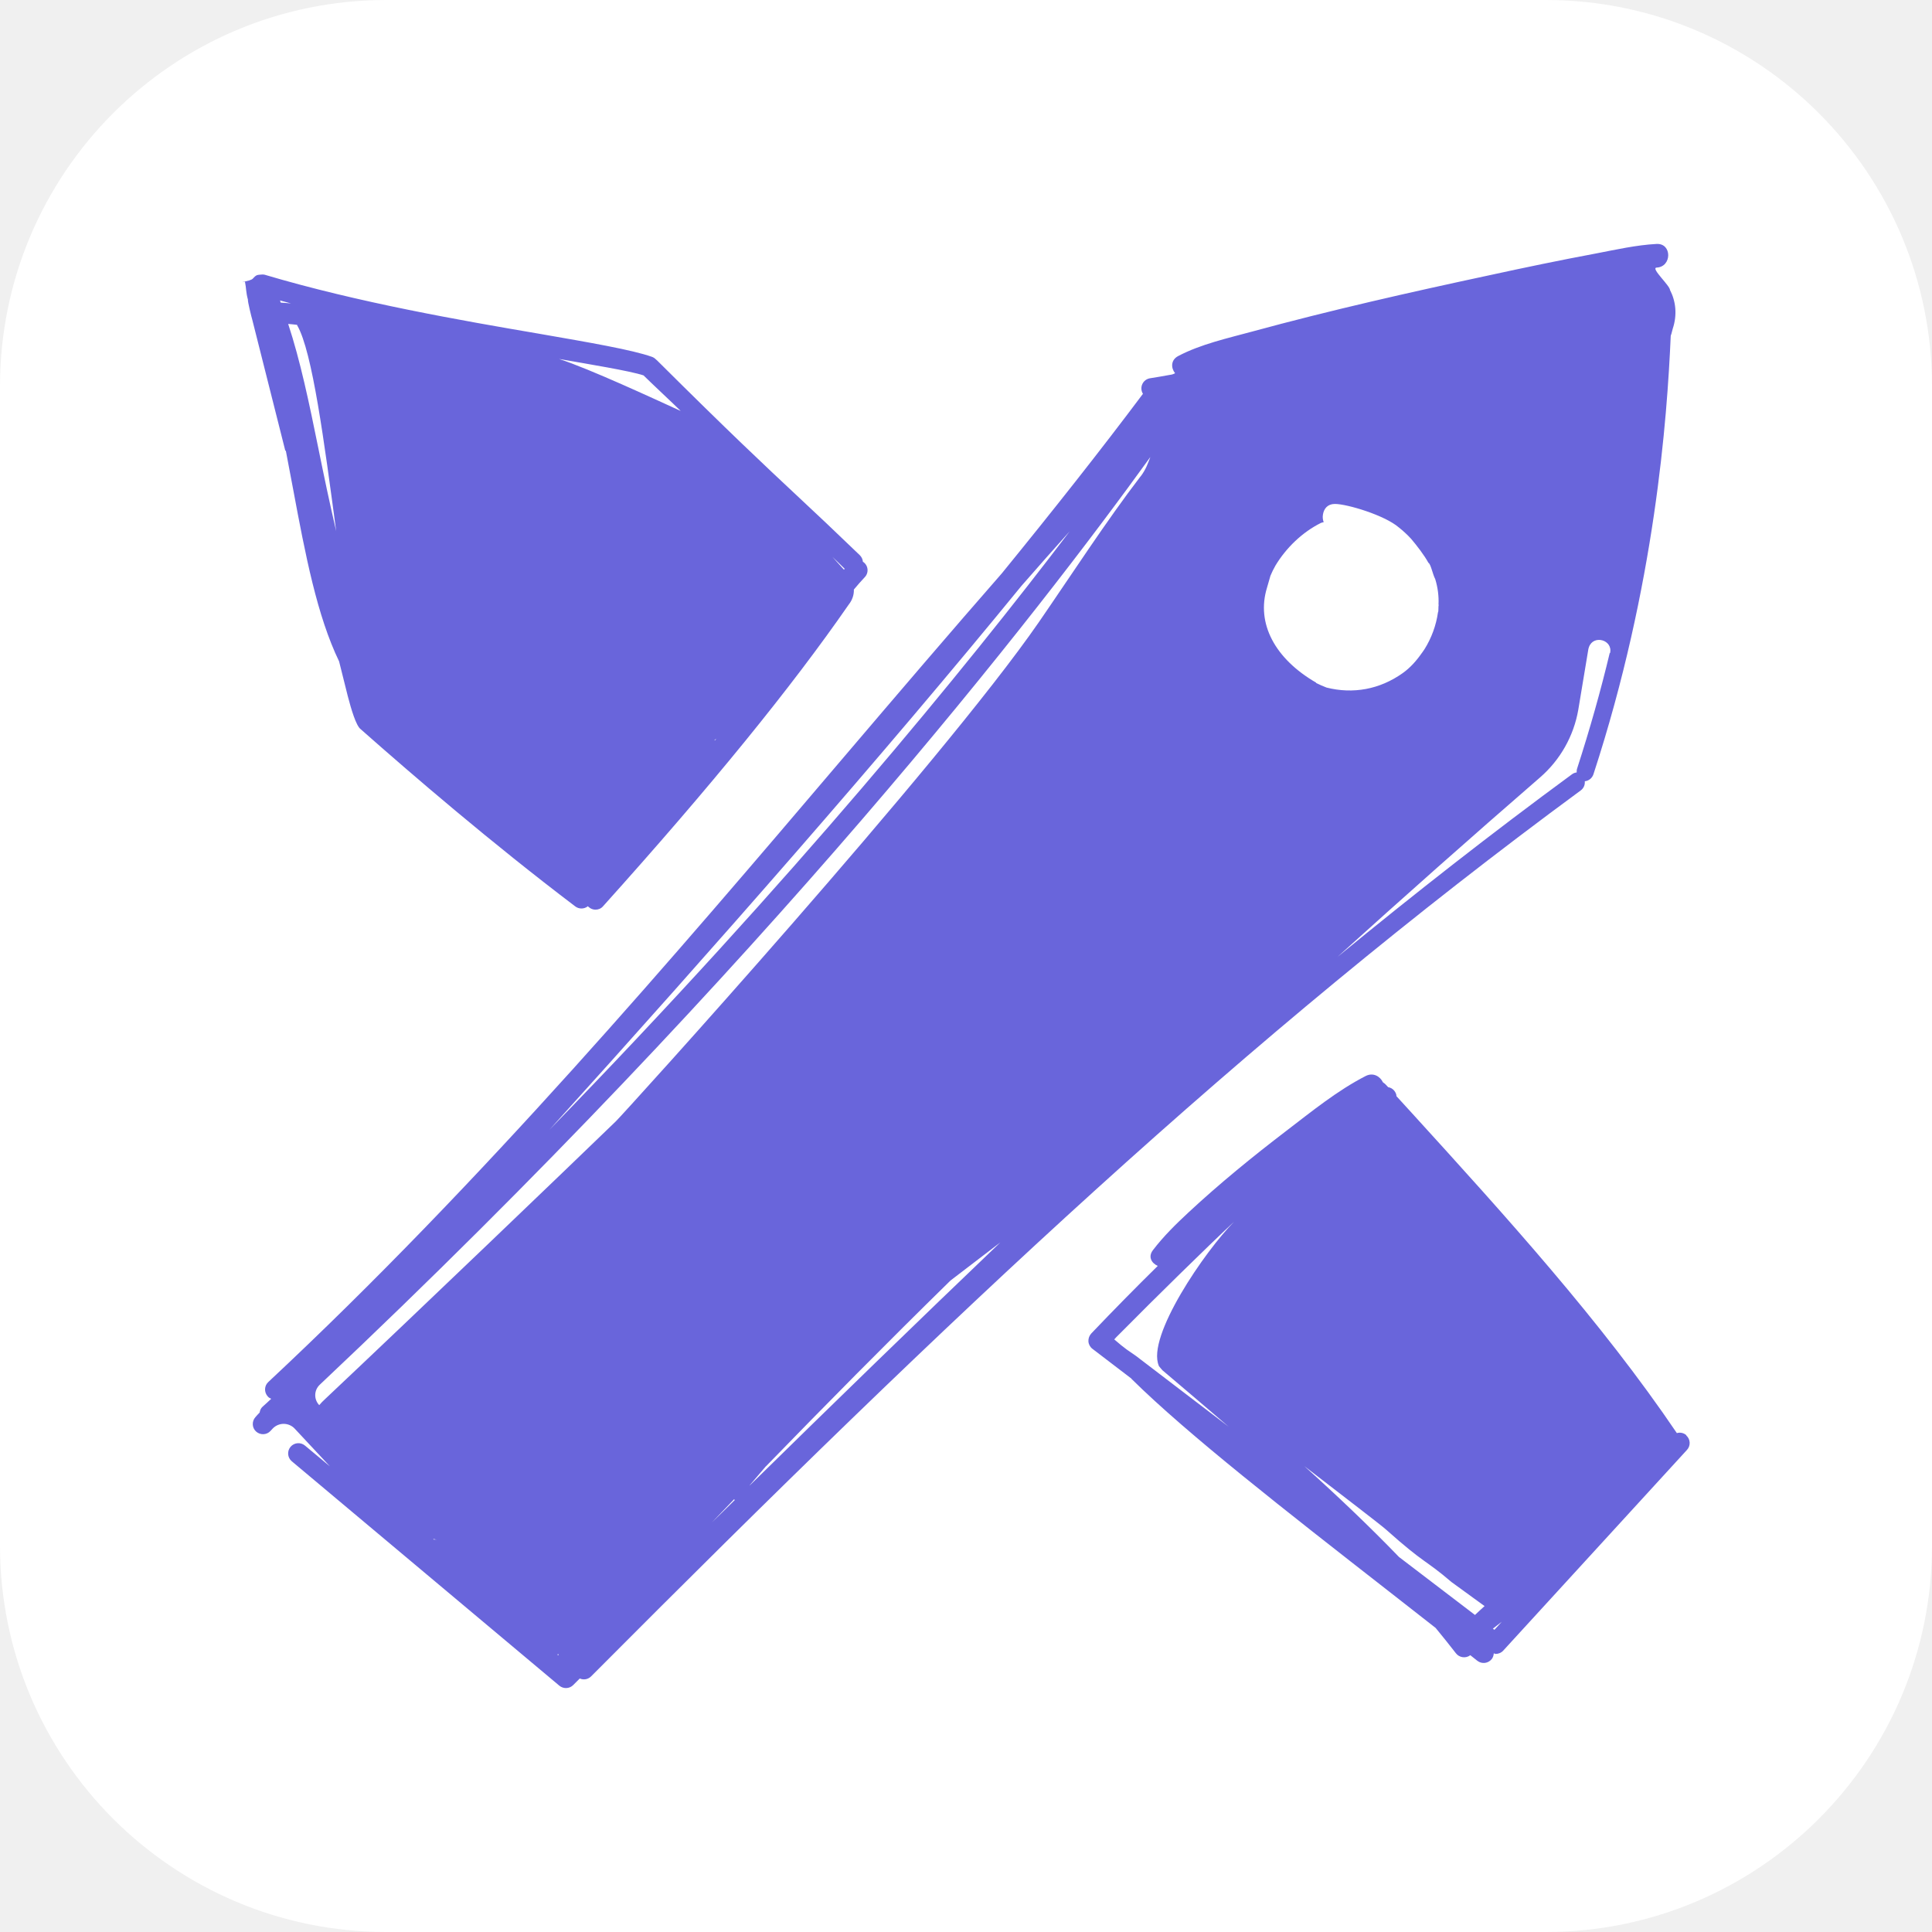
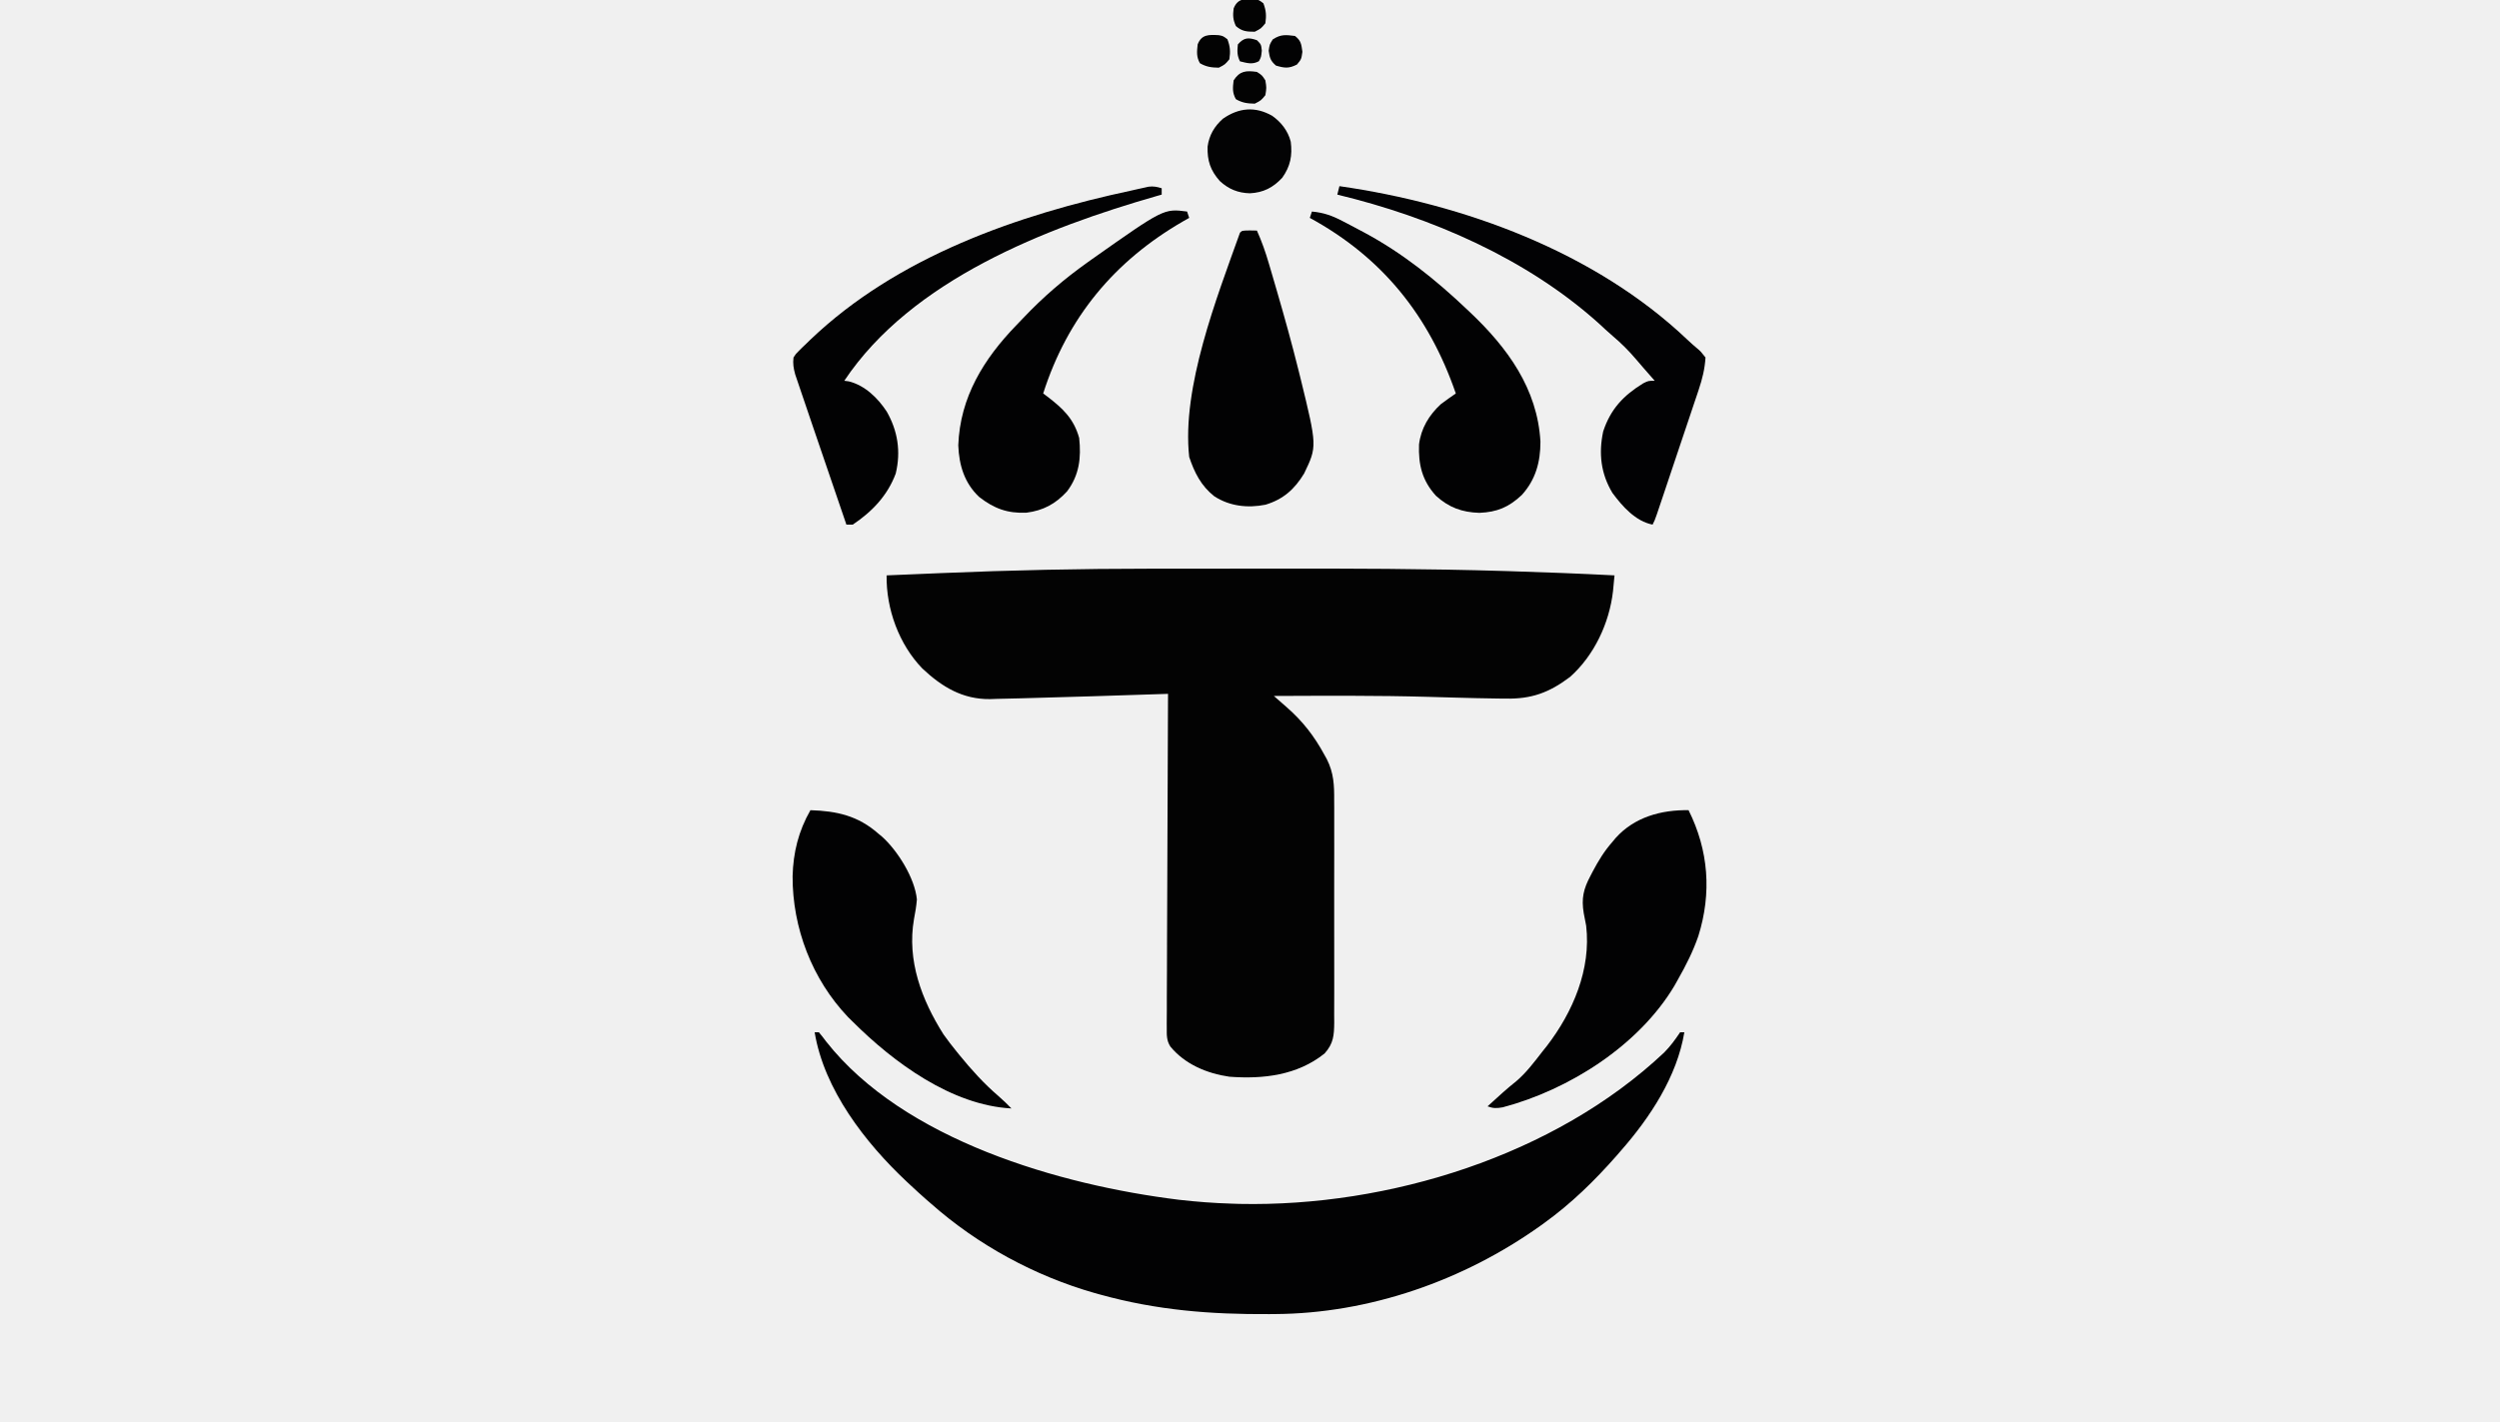
- <svg xmlns="http://www.w3.org/2000/svg" width="1000" height="1000">
-   <rect width="1000" height="1000" rx="200" ry="200" fill="#fff" />
-   <svg viewBox="0 0 107 101" xml:space="preserve" style="fill-rule:evenodd;clip-rule:evenodd;stroke-linejoin:round;stroke-miterlimit:2">
-     <path style="fill:none" d="M24 17h121v121H24z" transform="matrix(.8843 0 0 .83471 -21.223 -14.19)" />
-     <path d="M119.81 105.98a.549.549 0 0 0-.53-.12c-4.19-6.19-9.52-12.06-14.68-17.73l-.85-.93c0-.11-.05-.21-.12-.3a.548.548 0 0 0-.34-.2l-.17-.18-.12-.09c-.15-.32-.53-.56-.95-.35-1.58.81-3 1.97-4.4 3.04-1.87 1.43-3.7 2.92-5.42 4.52-.7.65-1.39 1.33-1.97 2.09-.28.37-.07.72.27.87-1.22 1.2-2.45 2.45-3.68 3.74-.11.12-.17.28-.16.44.01.16.09.31.22.41l2.16 1.65s.01.03.03.04c3.09 3.05 8.51 7.28 14.25 11.76.85.67 1.71 1.34 2.57 2.01.39.47.76.94 1.12 1.4.19.25.55.3.8.11.13.1.26.21.39.31a.57.57 0 0 0 .8-.1c.07-.09.1-.2.11-.31.04 0 .07.03.1.03.15 0 .31-.06.42-.18l10.18-11.12a.56.56 0 0 0-.04-.8l.01-.01Zm-29.23-3.85c.07.09.14.17.21.25 1.16.98 2.4 2.04 3.66 3.12l-5.12-3.91s-.32-.22-.52-.36c-.11-.08-.21-.16-.31-.24l-.38-.32s.07-.07.1-.11l.35-.35c1.72-1.74 4.67-4.64 6.19-6.06-1.61 1.62-4.87 6.37-4.17 7.98h-.01Zm17.53 13.81-4.22-3.22c-1.65-1.71-3.43-3.4-5.24-5.03 2.28 1.76 4.23 3.25 4.52 3.51 2.21 1.97 2.11 1.61 3.63 2.91l1.83 1.33c-.18.16-.36.33-.53.49l.01.01Zm1.06.81-.08-.06c.16-.13.33-.25.49-.38l-.4.44h-.01ZM42.24 51.45c.14.72.27 1.43.4 2.11.69 3.7 1.33 7.03 2.55 9.56l.48 1.92c.19.73.46 1.64.71 1.83 2.85 2.52 7.22 6.28 11.89 9.82.21.16.5.15.7-.01.01.02.03.03.04.04.11.1.24.15.38.15.16 0 .31-.06.42-.19 5.98-6.65 10.43-12.12 13.6-16.7.2-.25.3-.54.29-.84.2-.24.41-.48.6-.68a.558.558 0 0 0-.1-.86.578.578 0 0 0-.17-.36c-1.39-1.34-2.42-2.31-3.46-3.28-1.84-1.72-3.74-3.5-7.77-7.51-.02-.02-.05-.04-.07-.06a.555.555 0 0 0-.22-.14c-1.11-.39-3.39-.78-6.26-1.28-4.22-.72-10-1.72-15.2-3.27h-.04v-.01s-.02 0-.03.02h-.01l.04-.02s-.31.01-.37.04c-.08.04-.14.09-.19.15-.05.06-.09.12-.47.2-.38.08.08 0 .11 0h-.11v.03c.07.34.05.58.16.97-.02.1.21 1.02.24 1.11l1.83 7.26h.03Zm30.95 6.54s-.03.04-.04.05l-.64-.71c.22.21.44.42.68.66Zm-7.09 9.39s-.07.08-.1.12l-.02-.02c.04-.03.08-.07.13-.1h-.01Zm-7.07 8.47Zm3.02-28.57c.35.35 1.74 1.65 2.06 1.97-1.45-.66-5.06-2.34-6.74-2.88 1.65.29 3.93.66 4.68.91Zm-19.18-2.77c.84 1.44 1.5 6.49 2.16 11.4-.37-1.58-.69-3.12-.99-4.6-.52-2.56-1-4.85-1.67-6.88.14.01.31.03.49.05 0 .01 0 .02.02.03h-.01Zm-.29-1.21c-.23-.02-.44-.04-.62-.05-.02-.04-.03-.08-.04-.12l.66.18v-.01Zm-2.22.45v-.02.02ZM118.9 42.57c.04-.23-1.1-1.24-.74-1.26.85-.04.86-1.35 0-1.31-1.13.06-2.27.32-3.37.53-1.98.37-3.95.78-5.92 1.21-4.39.94-8.77 1.93-13.1 3.11-1.36.37-2.86.7-4.11 1.36-.42.22-.4.67-.17.95-.09.05-.18.08-.28.09-.37.07-.74.13-1.11.19a.566.566 0 0 0-.39.86c-2.32 3.1-4.96 6.44-7.82 9.95-2.81 3.21-5.73 6.63-8.72 10.14-9.41 11.06-20.08 23.6-31.9 34.64-.23.21-.24.57-.03.8.05.06.12.1.19.13-.16.15-.32.3-.48.44-.1.09-.14.2-.16.32-.08.08-.16.17-.23.25-.21.23-.2.59.03.8.23.21.59.2.8-.03.04-.04.08-.09.12-.13a.84.84 0 0 1 1.22 0c.69.74 1.34 1.44 1.95 2.09l-1.38-1.15a.57.57 0 0 0-.8.07c-.2.24-.17.6.07.8l14.82 12.43c.11.09.24.13.37.13.15 0 .29-.06.4-.17l.36-.36a.56.56 0 0 0 .63-.12c20.09-20.18 36.27-35.43 54.8-49.06.17-.12.25-.32.23-.51a.57.57 0 0 0 .48-.39c3.42-10.46 4.08-19.72 4.28-24.27 0-.03.01-.05.02-.07.02-.05.03-.1.04-.14.03-.11.05-.19.05-.19.26-.78.17-1.53-.15-2.15v.02ZM82.98 58.94c.9-1.03 1.79-2.04 2.67-3.02-5.76 7.58-15.3 19.26-28.81 33.14 9.2-10.18 18.47-20.73 26.14-30.12Zm-32.55 52.81-.03-.03c.11.02.19.04.2.04a.47.47 0 0 0-.17 0v-.01Zm6.9 6.42-.05-.04.03-.03c.02 0 .03.02.04.02 0 .02-.02.03-.03.05h.01Zm8.36-7.21 1.38-1.44c.01.01.02.03.03.05-.47.46-.94.93-1.42 1.39h.01Zm2.24-2.21c.26-.3.56-.65.87-1.02.01-.01.02-.03.04-.04 3.29-3.39 6.68-6.82 10.18-10.25.02-.02.05-.04.07-.06.86-.66 1.82-1.39 2.72-2.08-4.52 4.32-9.11 8.78-13.88 13.46v-.01Zm21.65-55.88c-1.86 2.42-3.9 5.56-5.63 8.07-5.46 7.91-23.04 27.28-23.43 27.65-2.71 2.62-10.88 10.46-16.09 15.37-.14.13-.25.24-.34.35a.794.794 0 0 1 .03-1.13c24.82-23.4 39.88-42.89 46-51.38-.13.33-.24.69-.55 1.09l.01-.02Zm16.51 7.1-.01.02c0-.02-.02-.07.01-.02Zm-.91-5.13Zm-5.89 9.45c-2.26-1.31-3.32-3.27-2.71-5.25l.19-.66c.08-.19.17-.38.28-.57.59-.98 1.49-1.85 2.52-2.36.05-.02.1-.03.15-.04a.795.795 0 0 1-.04-.43c.05-.31.25-.58.66-.58.67 0 2.75.62 3.54 1.3.24.19.47.4.68.63.3.35.74.92.96 1.33.13.06.23.62.38.91.14.46.2.93.18 1.4 0 .02 0 .02.01.03-.03.07 0 .37-.04.4-.1.72-.36 1.43-.75 2.05-.04.05-.07.11-.11.16 0 .01-.02.02-.03.04-.3.43-.65.83-1.08 1.13-1.26.89-2.73 1.16-4.2.79a6.33 6.33 0 0 1-.57-.25l-.02-.03Zm16.27-1.63c-.49 2.05-1.09 4.19-1.8 6.38-.03.08-.03.16-.03.23-.1.01-.19.05-.27.11-4.44 3.26-8.73 6.62-12.98 10.11 3.67-3.32 7.39-6.62 11.23-9.95a6.409 6.409 0 0 0 2.11-3.74l.56-3.37.03-.1c.25-.71 1.34-.4 1.17.33h-.02Z" style="fill:#6965db;fill-rule:nonzero" transform="matrix(1 0 0 1 -26.41 -29.49)" />
-   </svg>
+ <svg xmlns="http://www.w3.org/2000/svg" version="1.1" width="1181" height="672">
+   <path d="M0 0 C2.522 -0.001 5.044 -0.003 7.566 -0.005 C16.509 -0.015 25.453 -0.019 34.396 -0.018 C41.605 -0.018 48.814 -0.024 56.024 -0.039 C93.205 -0.109 130.359 -0.012 167.526 1.116 C168.242 1.138 168.958 1.16 169.696 1.182 C186.171 1.686 202.639 2.317 219.1 3.167 C218.951 4.76 218.799 6.353 218.646 7.946 C218.519 9.276 218.519 9.276 218.39 10.633 C216.661 25.751 209.487 41.029 198.1 51.167 C188.195 58.628 179.877 61.662 167.6 61.417 C166.432 61.406 165.264 61.395 164.06 61.384 C157.149 61.302 150.24 61.125 143.331 60.933 C142.183 60.901 142.183 60.901 141.012 60.869 C139.84 60.836 139.84 60.836 138.645 60.803 C137.849 60.781 137.053 60.759 136.233 60.736 C134.6 60.69 132.968 60.644 131.335 60.597 C106.929 59.905 82.513 60.075 58.1 60.167 C58.652 60.65 59.203 61.132 59.771 61.629 C60.854 62.577 60.854 62.577 61.96 63.544 C62.676 64.17 63.392 64.797 64.13 65.443 C71.793 72.151 77.233 79.159 82.1 88.167 C82.443 88.783 82.785 89.399 83.139 90.033 C86.449 96.584 86.669 102.41 86.618 109.66 C86.625 110.881 86.632 112.101 86.639 113.359 C86.653 116.681 86.65 120.003 86.637 123.325 C86.627 126.814 86.637 130.302 86.643 133.791 C86.65 139.644 86.641 145.497 86.622 151.35 C86.6 158.107 86.607 164.863 86.629 171.62 C86.647 177.437 86.65 183.254 86.639 189.071 C86.633 192.538 86.632 196.006 86.645 199.473 C86.659 203.337 86.64 207.199 86.618 211.063 C86.626 212.205 86.634 213.347 86.642 214.525 C86.576 220.708 86.287 224.485 82.1 229.167 C69.168 239.54 53.037 241.356 37.1 240.167 C26.526 238.649 16.031 234.27 9.177 225.871 C7.383 223.033 7.486 220.485 7.499 217.182 C7.495 216.503 7.49 215.824 7.486 215.124 C7.478 212.862 7.505 210.602 7.533 208.34 C7.534 206.713 7.533 205.087 7.53 203.46 C7.529 199.053 7.558 194.647 7.593 190.241 C7.624 185.632 7.627 181.024 7.633 176.415 C7.649 167.692 7.69 158.97 7.74 150.247 C7.796 140.315 7.823 130.383 7.849 120.45 C7.901 100.022 7.989 79.595 8.1 59.167 C7.333 59.192 6.566 59.217 5.776 59.243 C-1.588 59.483 -8.952 59.718 -16.317 59.95 C-20.1 60.068 -23.882 60.189 -27.665 60.313 C-36.367 60.597 -45.069 60.852 -53.774 61.063 C-56.47 61.129 -59.166 61.207 -61.862 61.291 C-65.514 61.401 -69.165 61.476 -72.818 61.542 C-74.398 61.599 -74.398 61.599 -76.01 61.658 C-89.013 61.799 -98.754 55.871 -107.986 47.21 C-119.073 35.762 -125.126 19.044 -124.9 3.167 C-118.512 2.896 -112.123 2.63 -105.735 2.368 C-103.583 2.279 -101.431 2.189 -99.28 2.097 C-66.196 0.694 -33.113 0.005 0 0 Z " fill="#030303" transform="translate(543.8999,268.8327)" />
+   <path d="M0 0 C0.66 0 1.32 0 2 0 C3.2 1.414 4.334 2.884 5.438 4.375 C42.117 50.992 115.972 72.246 172.088 79.162 C180.38 80.111 188.658 80.754 197 81 C198.29 81.041 199.581 81.082 200.91 81.125 C271.138 82.589 349.65 58.401 401.461 9.562 C404.423 6.573 406.673 3.49 409 0 C409.66 0 410.32 0 411 0 C407.564 20.905 394.793 40.321 381 56 C380.305 56.804 379.61 57.609 378.895 58.438 C368.581 70.16 357.662 80.842 345 90 C344.009 90.717 344.009 90.717 342.998 91.448 C306.746 117.316 262.208 132.961 217.461 133.203 C216.585 133.21 215.71 133.217 214.808 133.225 C187.183 133.397 161.739 131.405 135 124 C134.107 123.753 133.215 123.506 132.295 123.251 C103.97 115.156 77.062 100.541 55 81 C54.202 80.31 53.404 79.621 52.582 78.91 C50.011 76.65 47.498 74.34 45 72 C44.508 71.542 44.015 71.083 43.508 70.611 C23.931 52.236 4.453 27.092 0 0 Z " fill="#020203" transform="translate(385,488)" />
+   <path d="M0 0 C9.489 19.053 10.987 39.143 4.617 59.523 C2.135 66.722 -1.235 73.397 -5 80 C-5.556 80.995 -6.111 81.99 -6.684 83.016 C-23.489 111.225 -56.465 132.178 -87.855 140.469 C-90.751 140.958 -92.296 141.02 -95 140 C-93.48 138.624 -91.959 137.249 -90.438 135.875 C-89.52 135.045 -88.602 134.215 -87.656 133.359 C-85.62 131.55 -83.561 129.828 -81.438 128.125 C-76.622 124.022 -72.866 118.976 -69 114 C-68.317 113.144 -67.634 112.288 -66.93 111.406 C-54.635 95.399 -45.992 75.139 -48.395 54.633 C-48.734 52.675 -49.106 50.723 -49.527 48.781 C-50.731 41.7 -49.66 37.231 -46.375 31.062 C-46.01 30.358 -45.644 29.654 -45.268 28.928 C-42.61 23.906 -39.782 19.264 -36 15 C-35.504 14.401 -35.007 13.801 -34.496 13.184 C-25.589 3.246 -12.95 -0.189 0 0 Z " fill="#020203" transform="translate(798,383)" />
+   <path d="M0 0 C12.5 0.397 22.469 2.63 32 11 C32.583 11.478 33.165 11.956 33.766 12.449 C41.225 19.119 49.322 32.081 50.312 42.188 C50.049 45.402 49.554 48.345 48.938 51.5 C45.548 71.058 52.552 89.642 62.875 105.965 C64.825 108.732 66.866 111.372 69 114 C69.449 114.554 69.898 115.109 70.36 115.68 C76.085 122.695 81.95 129.227 88.844 135.133 C91 137 93.007 138.962 95 141 C66.779 139.515 39.32 119.293 20 100 C19.265 99.277 18.53 98.554 17.773 97.809 C0.779 79.968 -8.52 55.639 -8.427 31.247 C-8.145 19.985 -5.628 9.849 0 0 Z " fill="#020203" transform="translate(383,383)" />
+   <path d="M0 0 C1.134 0.021 2.269 0.041 3.438 0.062 C5.73 5.156 7.51 10.232 9.074 15.59 C9.435 16.811 9.435 16.811 9.804 18.057 C10.583 20.703 11.355 23.351 12.125 26 C12.389 26.905 12.654 27.811 12.926 28.743 C16.524 41.087 19.953 53.461 23.062 65.938 C23.38 67.211 23.698 68.485 24.026 69.797 C31.912 102.064 31.912 102.064 25.762 114.883 C21.223 122.354 15.931 127.088 7.523 129.645 C-0.915 131.335 -9.474 130.375 -16.723 125.656 C-22.952 120.719 -26.082 114.504 -28.562 107.062 C-32.162 74.303 -15.556 31.831 -4.562 1.062 C-3.562 0.062 -3.562 0.062 0 0 Z " fill="#020203" transform="translate(590.5625,108.9375)" />
+   <path d="M0 0 C5.564 0.51 9.642 1.971 14.562 4.562 C15.256 4.92 15.95 5.278 16.666 5.647 C18.785 6.75 20.894 7.871 23 9 C23.619 9.33 24.238 9.659 24.875 9.999 C42.691 19.567 58.366 32.113 73 46 C73.573 46.539 74.147 47.079 74.737 47.634 C92.369 64.317 106.6 83.72 107.996 108.797 C108.008 118.409 105.725 126.799 99.176 134.008 C93.041 139.769 87.513 142.094 79.125 142.438 C70.942 142.18 64.702 139.914 58.625 134.375 C52.093 127.195 50.279 119.704 50.617 110.113 C51.559 102.454 55.35 96.186 61 91 C63.299 89.283 65.639 87.63 68 86 C55.362 49.31 33.357 21.746 -1 3 C-0.67 2.01 -0.34 1.02 0 0 Z " fill="#020203" transform="translate(620,100)" />
+   <path d="M0 0 C0.495 1.485 0.495 1.485 1 3 C0.08 3.522 -0.841 4.044 -1.789 4.582 C-34.369 23.381 -56.561 50.158 -68 86 C-67.336 86.496 -66.672 86.993 -65.988 87.504 C-58.669 93.135 -53.576 97.883 -51 107 C-49.975 116.393 -50.933 124.593 -56.695 132.254 C-62.107 138.202 -68.003 141.373 -75.988 142.375 C-84.936 142.739 -91.237 140.38 -98.25 134.938 C-105.236 128.369 -107.762 119.911 -108.129 110.516 C-107.295 87.772 -96.127 69.662 -80.57 53.622 C-79.48 52.496 -78.398 51.364 -77.32 50.226 C-67.977 40.366 -58.067 31.872 -47 24 C-46.366 23.548 -45.732 23.096 -45.079 22.63 C-10.996 -1.419 -10.996 -1.419 0 0 Z " fill="#020203" transform="translate(561,100)" />
+   <path d="M0 0 C0 0.99 0 1.98 0 3 C-0.773 3.22 -1.545 3.441 -2.341 3.667 C-54.658 18.691 -118.179 43.269 -150 91 C-149.286 91.095 -148.572 91.191 -147.836 91.289 C-140.209 93.201 -134.152 99.157 -129.938 105.562 C-124.723 114.695 -123.185 124.482 -125.688 134.848 C-129.546 145.25 -136.871 152.914 -146 159 C-146.99 159 -147.98 159 -149 159 C-153.37 146.252 -157.723 133.5 -162.066 120.743 C-162.956 118.128 -163.849 115.514 -164.743 112.9 C-166.054 109.062 -167.357 105.222 -168.654 101.38 C-169.132 99.967 -169.613 98.554 -170.097 97.143 C-170.767 95.186 -171.428 93.226 -172.086 91.266 C-172.458 90.17 -172.829 89.075 -173.212 87.946 C-173.98 85.076 -174.358 82.945 -174 80 C-172.937 78.322 -172.937 78.322 -171.43 76.836 C-170.87 76.277 -170.311 75.718 -169.735 75.142 C-169.121 74.559 -168.507 73.976 -167.875 73.375 C-167.243 72.761 -166.61 72.147 -165.959 71.515 C-125.05 32.445 -68.249 12.558 -14 1 C-13.067 0.788 -12.133 0.577 -11.172 0.358 C-9.849 0.069 -9.849 0.069 -8.5 -0.227 C-7.727 -0.4 -6.953 -0.574 -6.156 -0.752 C-3.828 -1.02 -2.218 -0.708 0 0 Z " fill="#020203" transform="translate(549,89)" />
+   <path d="M0 0 C58.895 8.448 120.723 31.067 164.418 72.57 C165.943 74.005 167.498 75.41 169.113 76.742 C170.812 78.188 170.812 78.188 173 81 C172.674 86.394 171.514 91.075 169.791 96.21 C169.568 96.881 169.345 97.552 169.116 98.244 C168.386 100.433 167.646 102.619 166.906 104.805 C166.394 106.335 165.882 107.866 165.371 109.397 C164.03 113.406 162.68 117.413 161.328 121.419 C160.223 124.698 159.125 127.979 158.027 131.261 C156.718 135.172 155.406 139.082 154.094 142.992 C153.843 143.739 153.593 144.485 153.335 145.255 C152.628 147.359 151.919 149.463 151.209 151.566 C150.604 153.362 150.604 153.362 149.987 155.194 C149 158 149 158 148 160 C139.946 158.446 133.686 151.351 129 145 C123.56 135.933 122.429 126.382 124.648 115.953 C128.14 105.388 134.181 98.984 143.547 93.215 C146 92 146 92 149 92 C148.576 91.515 148.152 91.031 147.715 90.531 C147.128 89.861 146.542 89.191 145.938 88.5 C145.296 87.769 144.654 87.038 143.992 86.285 C142.736 84.844 141.49 83.395 140.258 81.934 C136.805 77.868 133.209 74.272 129.137 70.828 C126.863 68.883 124.689 66.851 122.5 64.812 C88.314 34.118 43.329 14.673 -1 4 C-0.67 2.68 -0.34 1.36 0 0 Z " fill="#020204" transform="translate(633,88)" />
+   <path d="M0 0 C4.298 3.05 7.473 7.124 8.789 12.27 C9.604 18.791 8.618 23.874 4.789 29.27 C0.422 33.984 -4.15 36.306 -10.523 36.645 C-16.143 36.495 -20.615 34.674 -24.75 30.844 C-29.22 25.786 -30.7 21.232 -30.523 14.609 C-29.805 9.227 -27.319 4.97 -23.273 1.395 C-15.766 -3.815 -8.082 -4.556 0 0 Z " fill="#030304" transform="translate(601.2109,54.73047)" />
+   <path d="M0 0 C2.098 0.379 2.098 0.379 4.16 1.941 C5.476 5.364 5.617 7.744 5.098 11.379 C3.035 13.879 3.035 13.879 0.098 15.379 C-3.395 15.319 -5.806 15.015 -8.84 13.254 C-10.553 10.231 -10.26 7.773 -9.902 4.379 C-8.054 -0.427 -4.624 -0.233 0 0 Z " fill="#030303" transform="translate(575.9023,16.62109)" />
+   <path d="M0 0 C2.098 0.379 2.098 0.379 4.16 1.941 C5.476 5.364 5.617 7.744 5.098 11.379 C3.035 13.879 3.035 13.879 0.098 15.379 C-3.716 15.379 -5.927 15.229 -8.84 12.691 C-10.227 9.673 -10.314 7.669 -9.902 4.379 C-8.012 -0.411 -4.628 -0.233 0 0 Z " fill="#030303" transform="translate(592.9023,-0.3789062)" />
+   <path d="M0 0 C2.438 1.562 2.438 1.562 4 4 C4.562 7.5 4.562 7.5 4 11 C1.938 13.5 1.938 13.5 -1 15 C-4.493 14.94 -6.904 14.637 -9.938 12.875 C-11.671 9.815 -11.421 7.432 -11 4 C-8.112 -0.505 -5.118 -0.731 0 0 Z " fill="#030303" transform="translate(594,34)" />
+   <path d="M0 0 C2.905 2.269 2.979 3.85 3.5 7.5 C3 11 3 11 0.938 13.5 C-2.913 15.466 -4.892 15.217 -9 14 C-11.588 11.746 -11.942 10.395 -12.438 7 C-12 4 -12 4 -10.5 1.625 C-6.731 -0.825 -4.457 -0.566 0 0 Z " fill="#020203" transform="translate(612,17)" />
+   <path d="M0 0 C2 2 2 2 2.312 4.938 C2 8 2 8 0.938 9.938 C-2.181 11.648 -4.656 10.805 -8 10 C-9.414 7.171 -9.319 5.126 -9 2 C-6.125 -1.301 -4.039 -1.382 0 0 Z " fill="#020203" transform="translate(594,19)" />
</svg>
